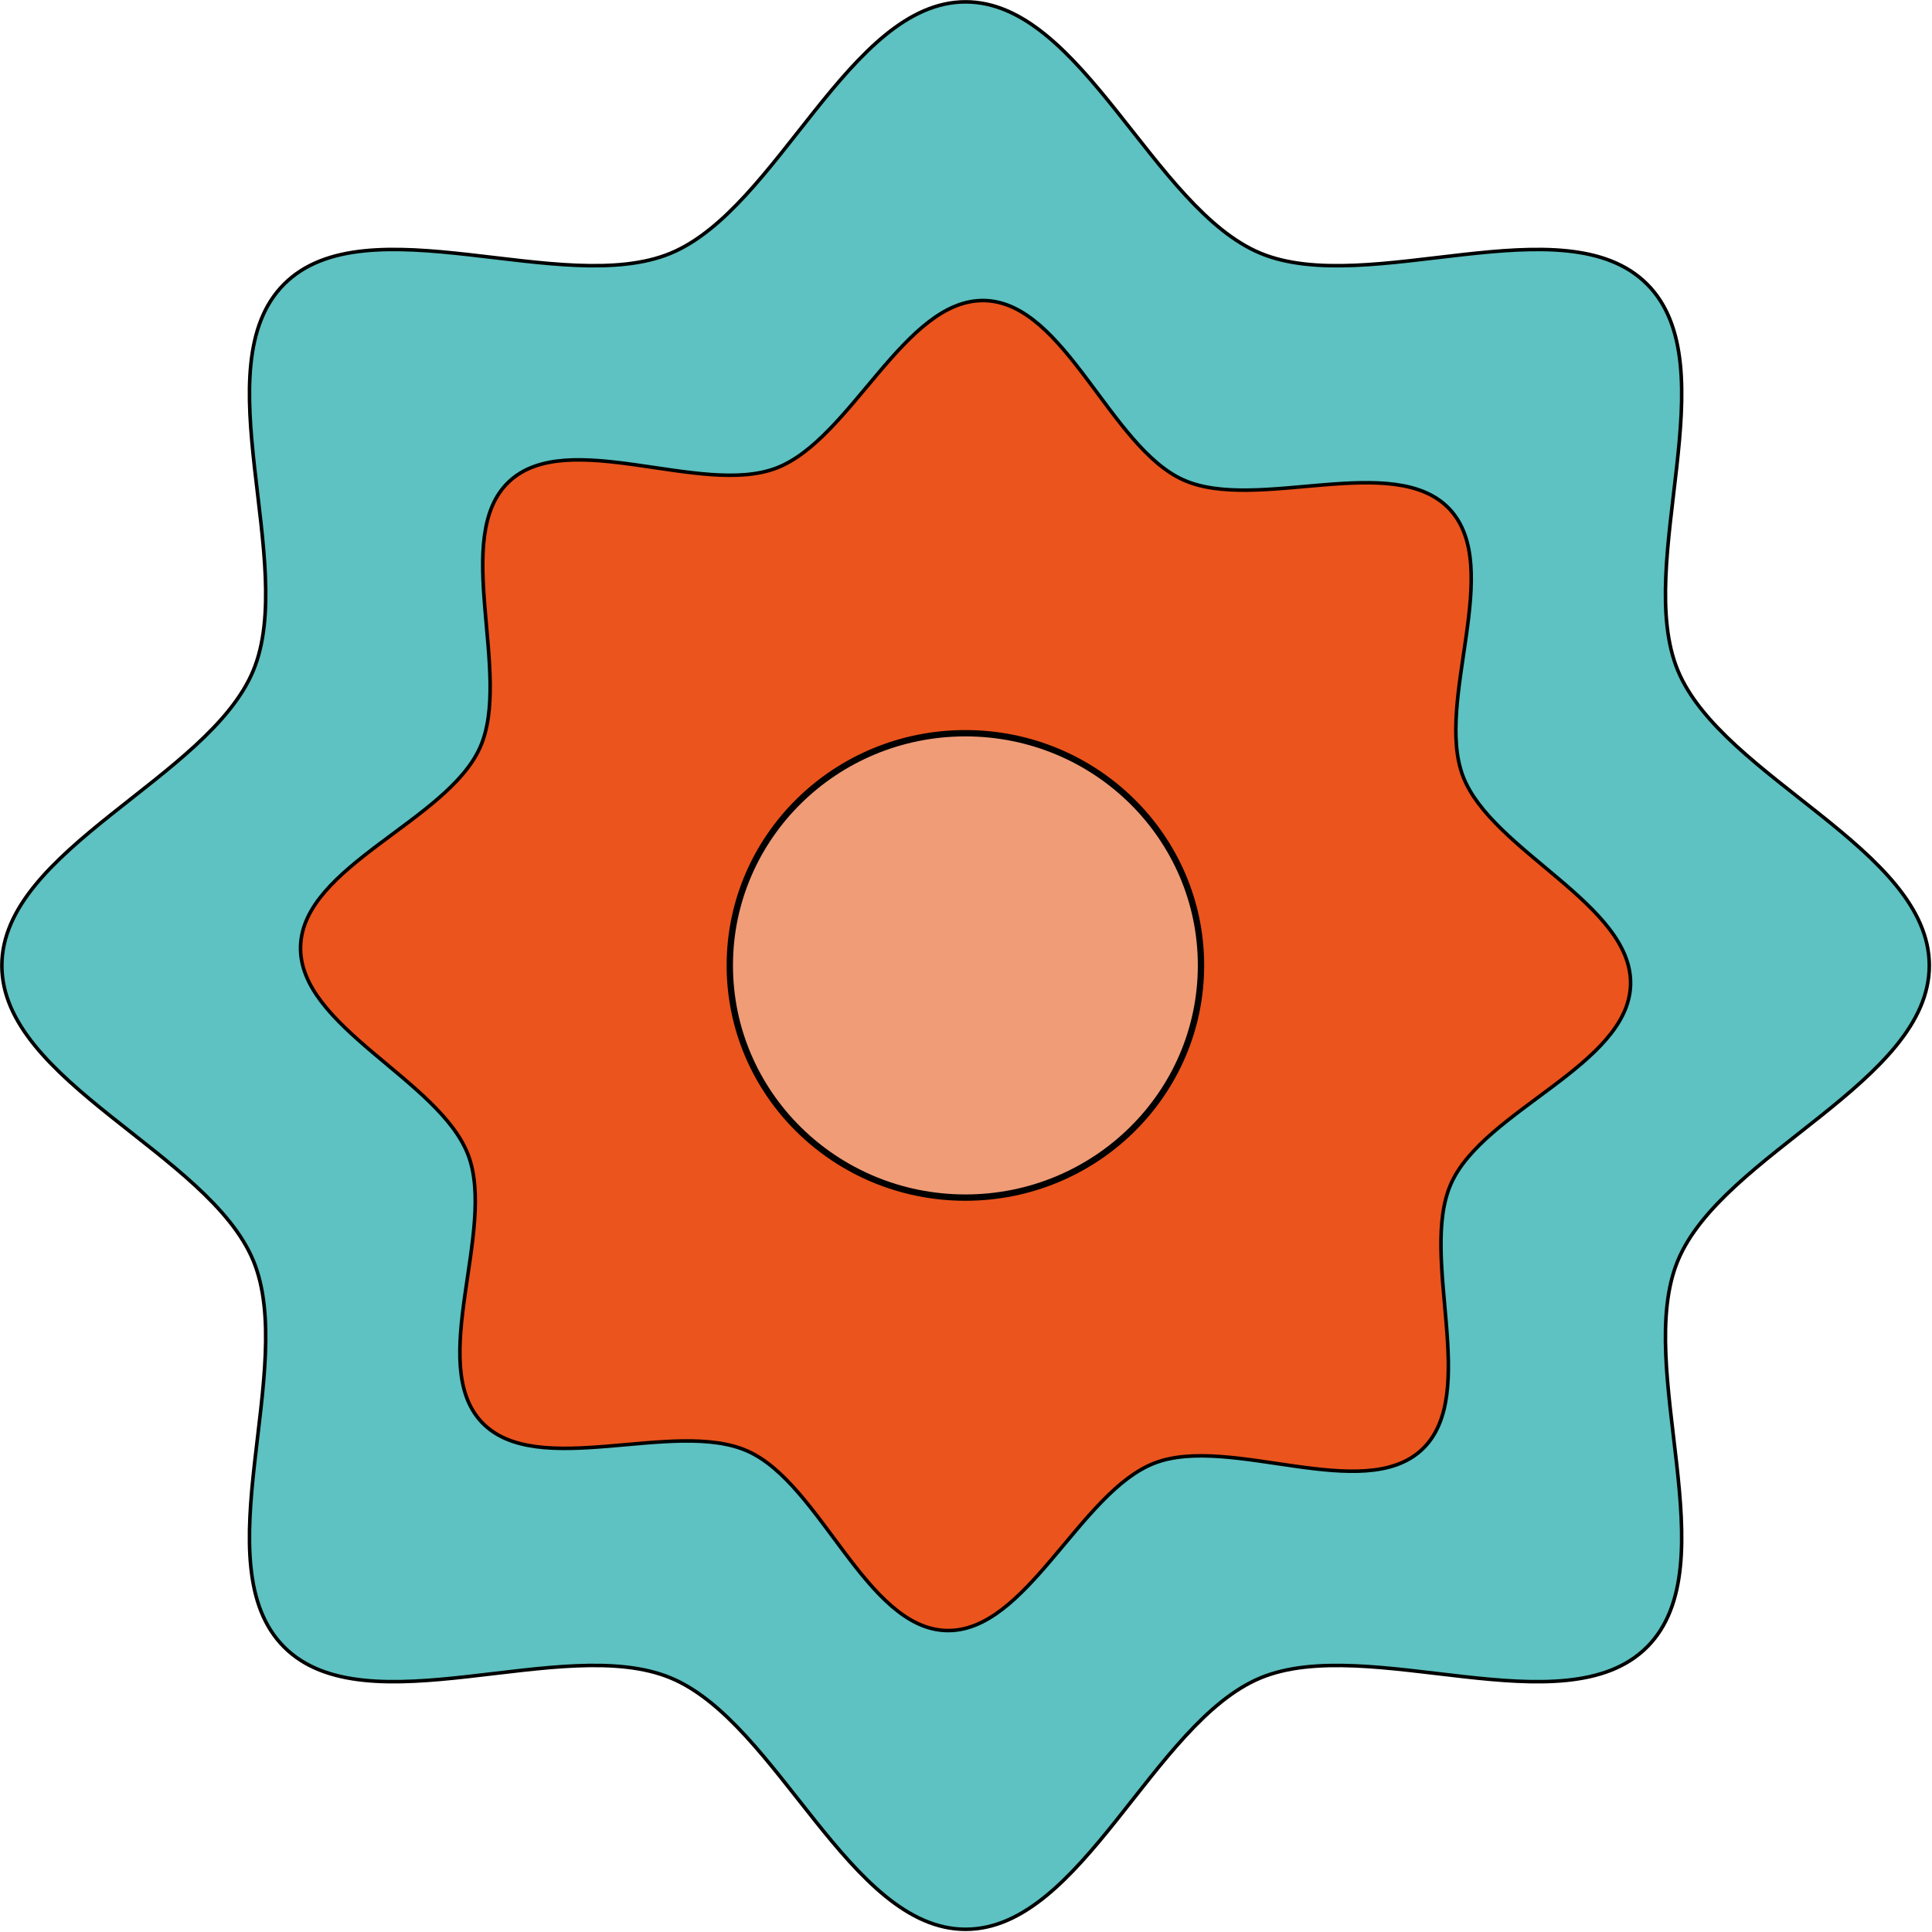
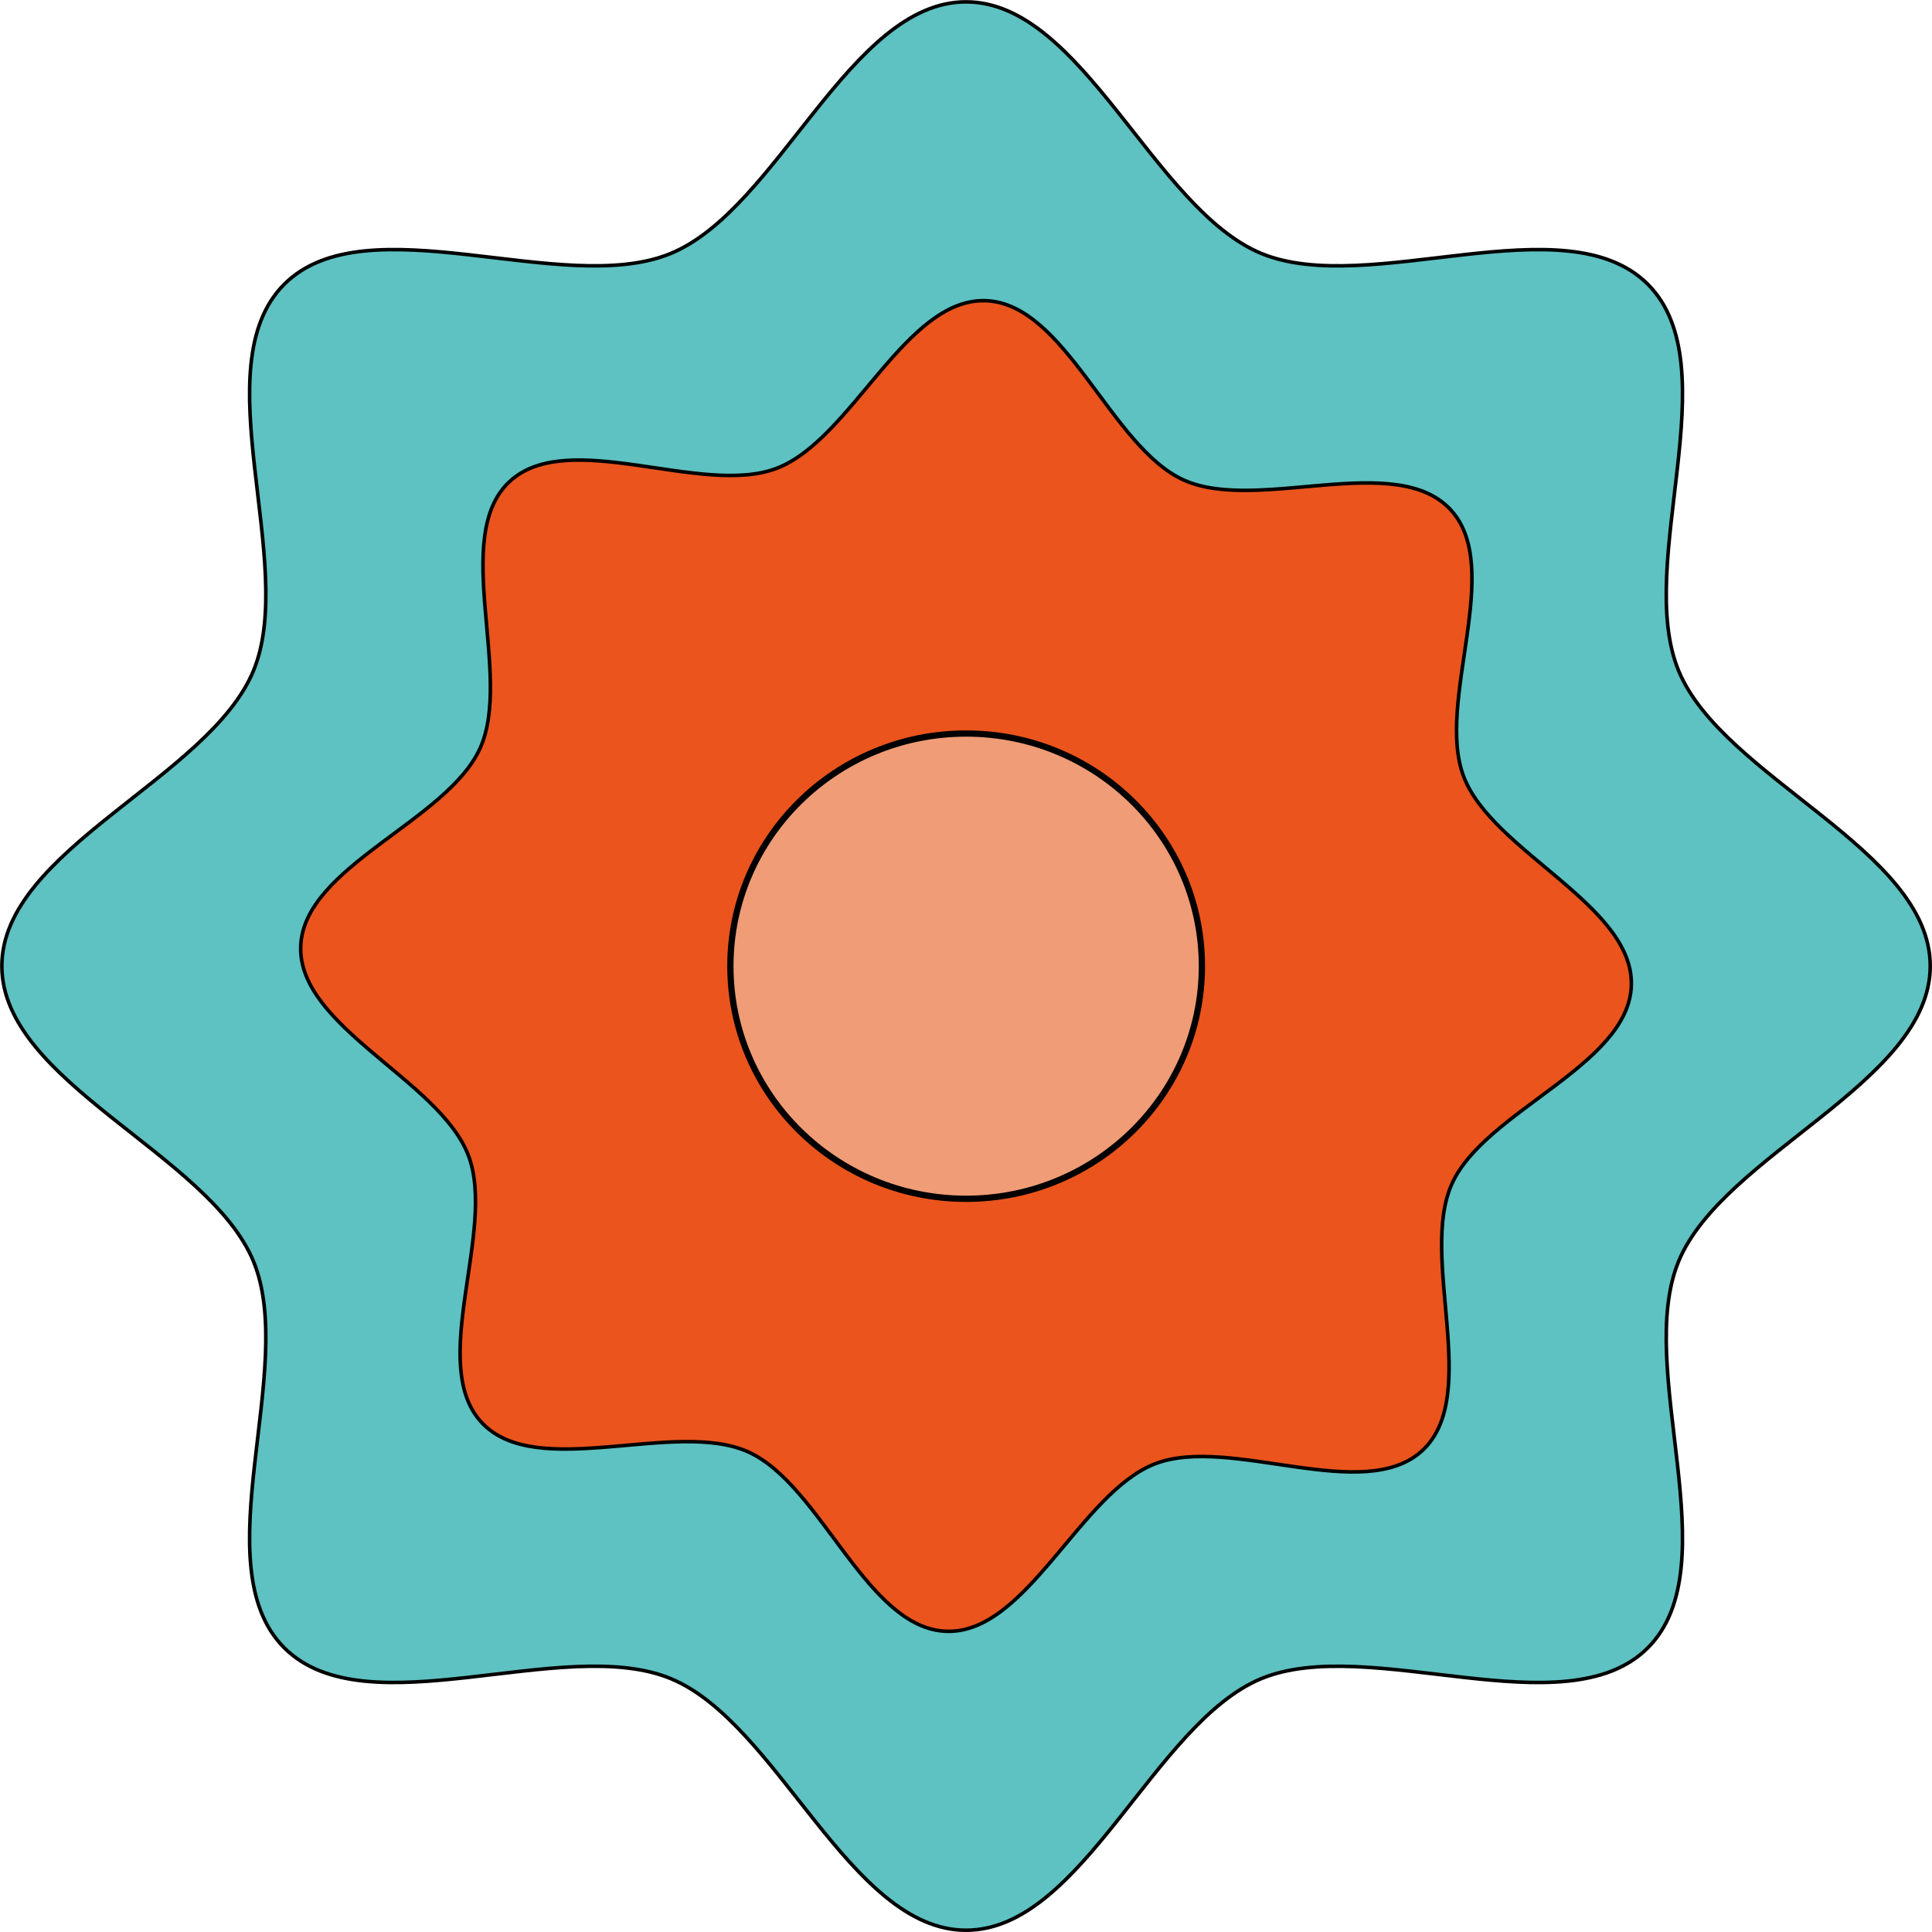
- <svg xmlns="http://www.w3.org/2000/svg" width="15" height="15" viewBox="0 0 3.969 3.969" version="1.1" id="svg1">
+ <svg xmlns="http://www.w3.org/2000/svg" width="14" height="14" viewBox="0 0 3.704 3.704" version="1.1" id="svg1">
  <defs id="defs1" />
  <g id="layer1" transform="translate(-77.78173,-121.2817)">
-     <path style="fill:#5dc2c1;fill-opacity:1;stroke:#000000;stroke-width:0.1" id="path4" d="m 109.502,139.663 c -2.318,2.318 -7.865,-0.385 -10.893,0.869 -3.029,1.255 -5.039,7.088 -8.317,7.088 -3.278,0 -5.289,-5.834 -8.317,-7.088 -3.029,-1.255 -8.575,1.449 -10.893,-0.869 -2.318,-2.318 0.385,-7.865 -0.869,-10.893 -1.255,-3.029 -7.088,-5.039 -7.088,-8.317 0,-3.278 5.834,-5.289 7.088,-8.317 1.255,-3.029 -1.449,-8.575 0.869,-10.893 2.318,-2.318 7.865,0.385 10.893,-0.869 3.029,-1.255 5.039,-7.088 8.317,-7.088 3.278,0 5.289,5.834 8.317,7.088 3.029,1.255 8.575,-1.449 10.893,0.869 2.318,2.318 -0.385,7.865 0.869,10.893 1.255,3.029 7.088,5.039 7.088,8.317 0,3.278 -5.834,5.289 -7.088,8.317 -1.255,3.029 1.449,8.575 -0.869,10.893 z" transform="matrix(0.07287603,0,0,0.07287603,73.18524,114.4872)" />
-     <path style="fill:#eb541c;fill-opacity:1;stroke:#000000;stroke-width:0.1" id="path5" d="m 91.636,121.413 c -1.646,1.553 -5.419,-0.423 -7.534,0.382 -2.115,0.805 -3.619,4.79 -5.881,4.724 -2.262,-0.066 -3.532,-4.131 -5.597,-5.057 -2.065,-0.926 -5.946,0.828 -7.499,-0.818 -1.553,-1.646 0.423,-5.419 -0.382,-7.534 -0.805,-2.115 -4.79,-3.619 -4.724,-5.881 0.066,-2.262 4.131,-3.532 5.057,-5.597 0.926,-2.065 -0.828,-5.946 0.818,-7.499 1.646,-1.553 5.419,0.423 7.534,-0.382 2.115,-0.805 3.619,-4.79 5.881,-4.724 2.262,0.066 3.532,4.131 5.597,5.057 2.065,0.926 5.946,-0.828 7.499,0.818 1.553,1.646 -0.423,5.419 0.382,7.534 0.805,2.115 4.79,3.619 4.724,5.881 -0.066,2.262 -4.131,3.532 -5.057,5.597 -0.926,2.065 0.828,5.946 -0.818,7.499 z" transform="matrix(0.07287603,0,0,0.07287603,74.02524,115.4112)" />
-     <ellipse style="fill:#f6fff6;fill-opacity:0.42;stroke:#000000;stroke-width:0.013" id="path9" cx="79.765" cy="123.265" rx="0.484" ry="0.477" />
+     <path style="fill:#5dc2c1;fill-opacity:1;stroke:#000000;stroke-width:0.1" id="path4" d="m 109.502,139.663 c -2.318,2.318 -7.865,-0.385 -10.893,0.869 -3.029,1.255 -5.039,7.088 -8.317,7.088 -3.278,0 -5.289,-5.834 -8.317,-7.088 -3.029,-1.255 -8.575,1.449 -10.893,-0.869 -2.318,-2.318 0.385,-7.865 -0.869,-10.893 -1.255,-3.029 -7.088,-5.039 -7.088,-8.317 0,-3.278 5.834,-5.289 7.088,-8.317 1.255,-3.029 -1.449,-8.575 0.869,-10.893 2.318,-2.318 7.865,0.385 10.893,-0.869 3.029,-1.255 5.039,-7.088 8.317,-7.088 3.278,0 5.289,5.834 8.317,7.088 3.029,1.255 8.575,-1.449 10.893,0.869 2.318,2.318 -0.385,7.865 0.869,10.893 1.255,3.029 7.088,5.039 7.088,8.317 0,3.278 -5.834,5.289 -7.088,8.317 -1.255,3.029 1.449,8.575 -0.869,10.893 z" transform="matrix(0.068043,0,0,0.068043,73.49007,114.9378)" />
+     <path style="fill:#eb541c;fill-opacity:1;stroke:#000000;stroke-width:0.1" id="path5" d="m 91.636,121.413 c -1.646,1.553 -5.419,-0.423 -7.534,0.382 -2.115,0.805 -3.619,4.79 -5.881,4.724 -2.262,-0.066 -3.532,-4.131 -5.597,-5.057 -2.065,-0.926 -5.946,0.828 -7.499,-0.818 -1.553,-1.646 0.423,-5.419 -0.382,-7.534 -0.805,-2.115 -4.79,-3.619 -4.724,-5.881 0.066,-2.262 4.131,-3.532 5.057,-5.597 0.926,-2.065 -0.828,-5.946 0.818,-7.499 1.646,-1.553 5.419,0.423 7.534,-0.382 2.115,-0.805 3.619,-4.79 5.881,-4.724 2.262,0.066 3.532,4.131 5.597,5.057 2.065,0.926 5.946,-0.828 7.499,0.818 1.553,1.646 -0.423,5.419 0.382,7.534 0.805,2.115 4.79,3.619 4.724,5.881 -0.066,2.262 -4.131,3.532 -5.057,5.597 -0.926,2.065 0.828,5.946 -0.818,7.499 z" transform="matrix(0.068043,0,0,0.068043,74.27437,115.8005)" />
+     <ellipse style="fill:#f6fff6;fill-opacity:0.42;stroke:#000000;stroke-width:0.012" id="path9" cx="79.634" cy="123.134" rx="0.452" ry="0.446" />
  </g>
</svg>
